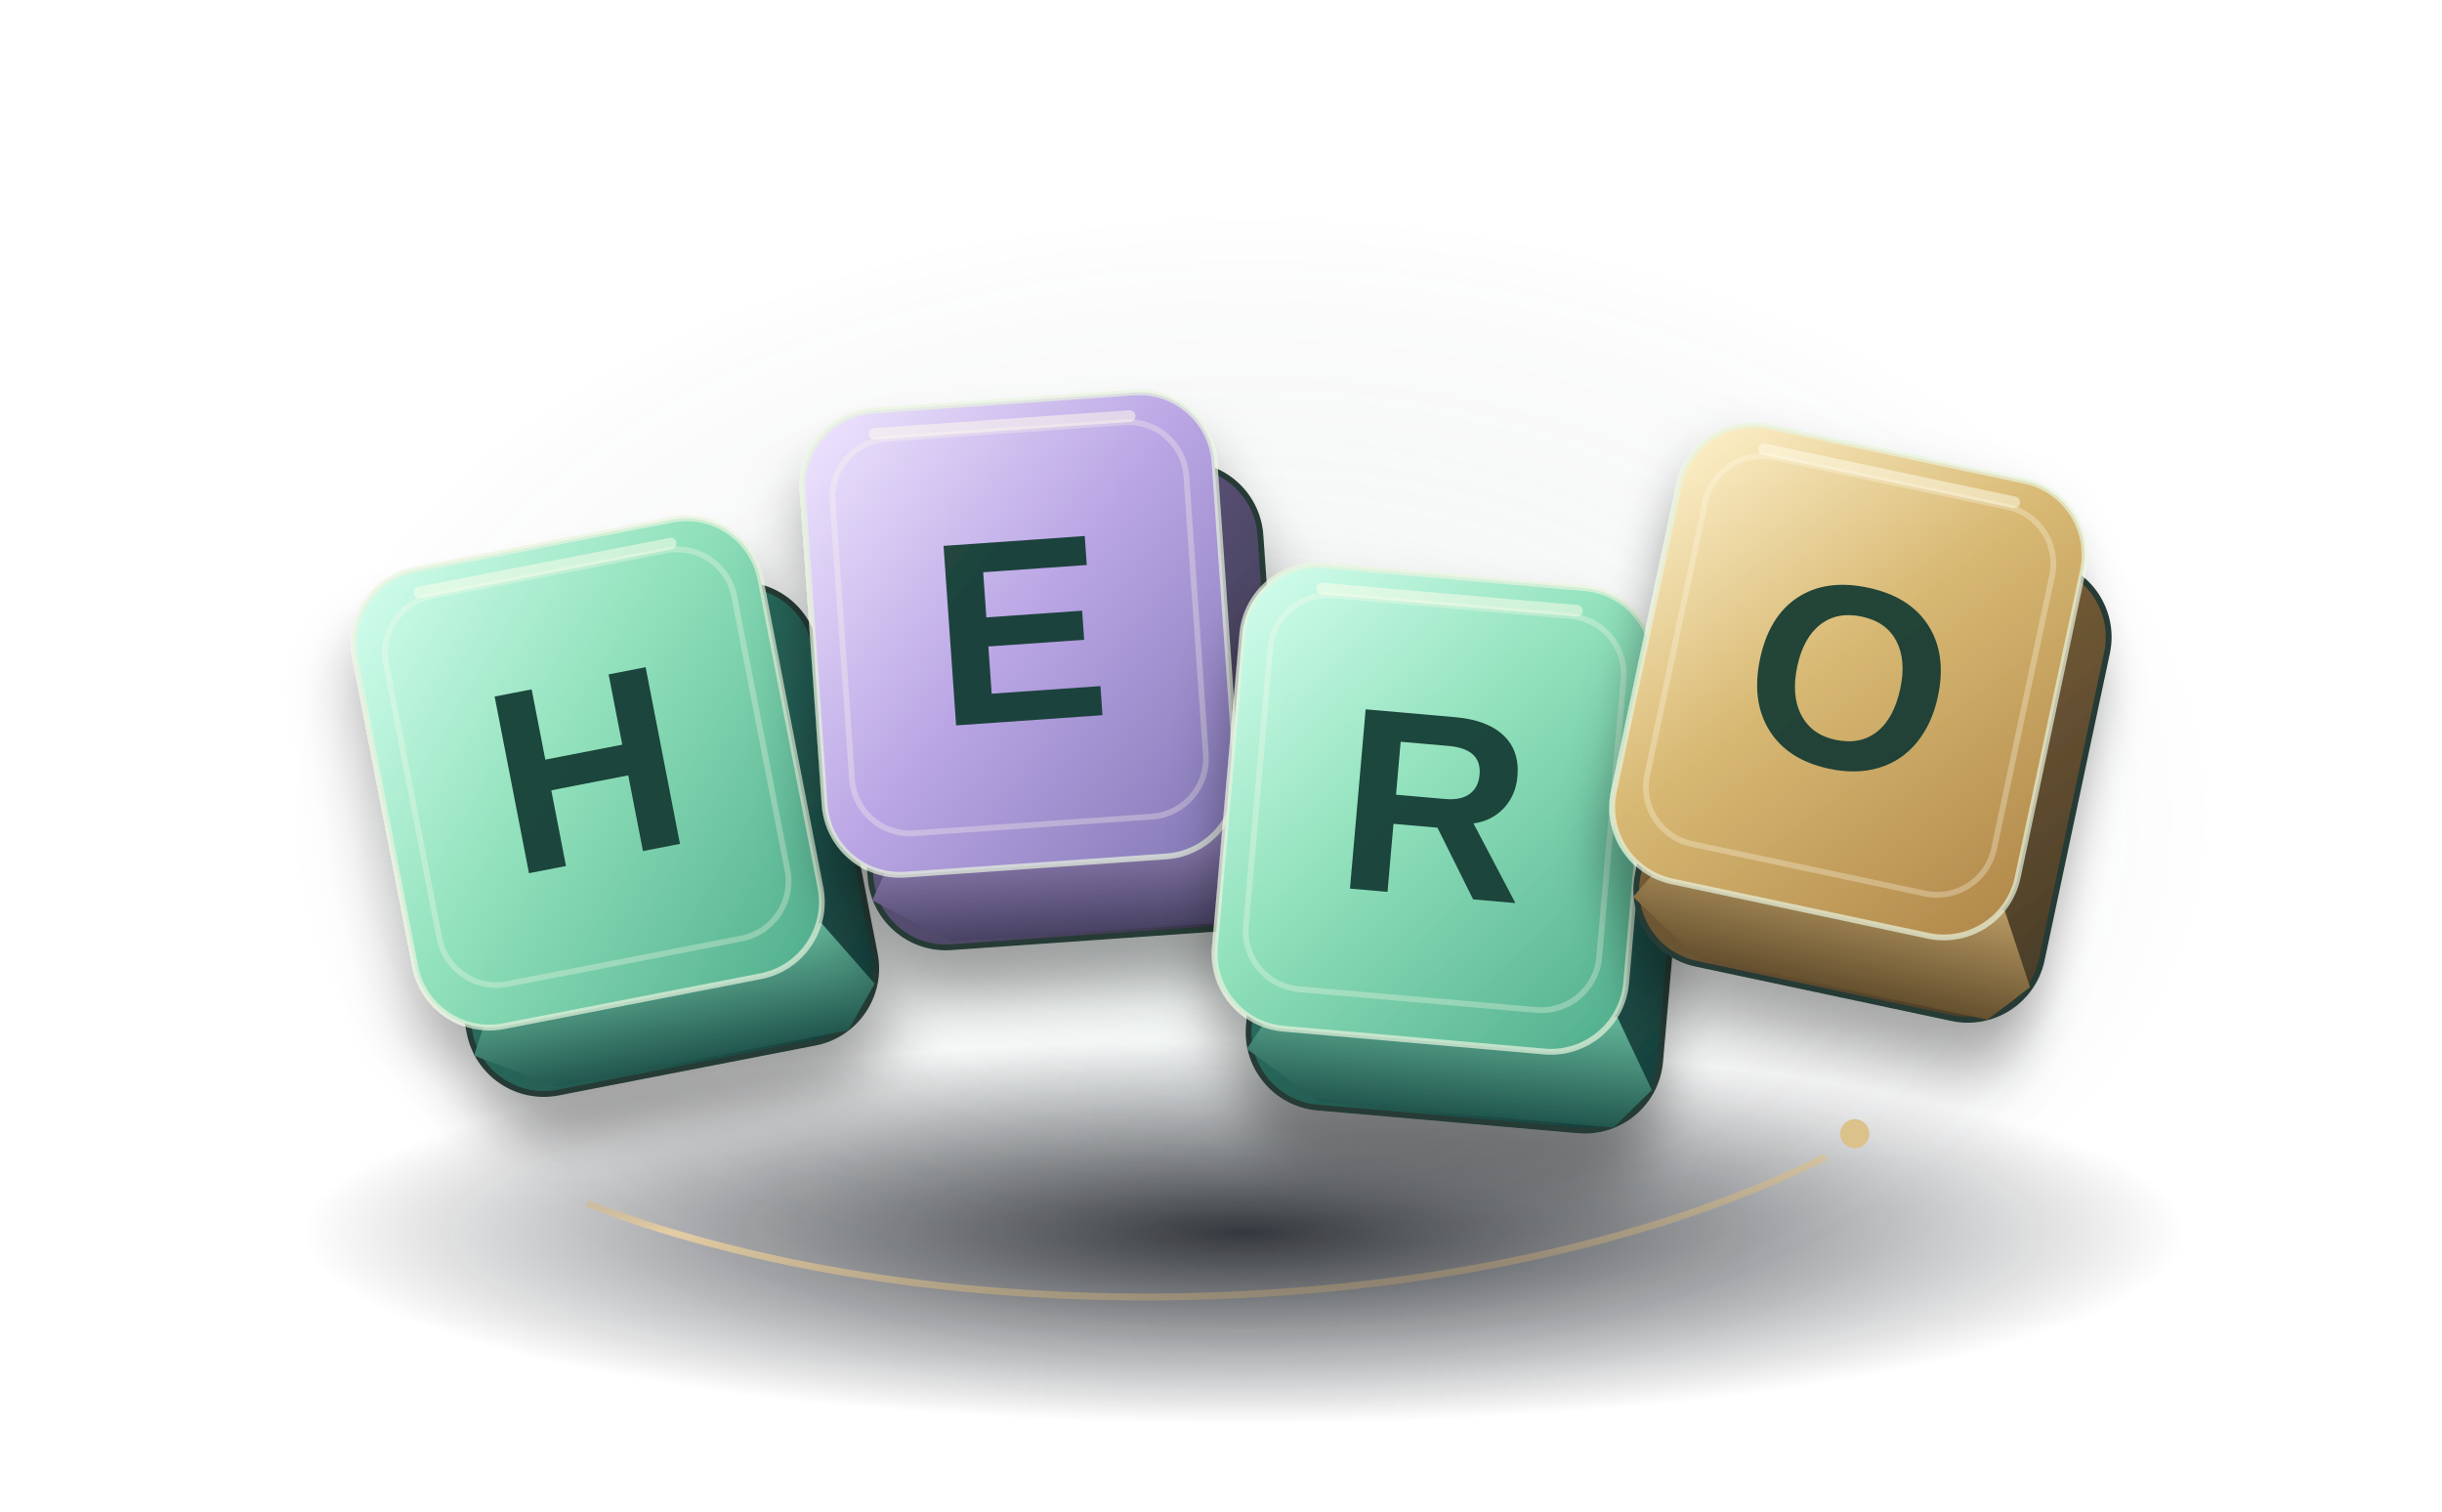
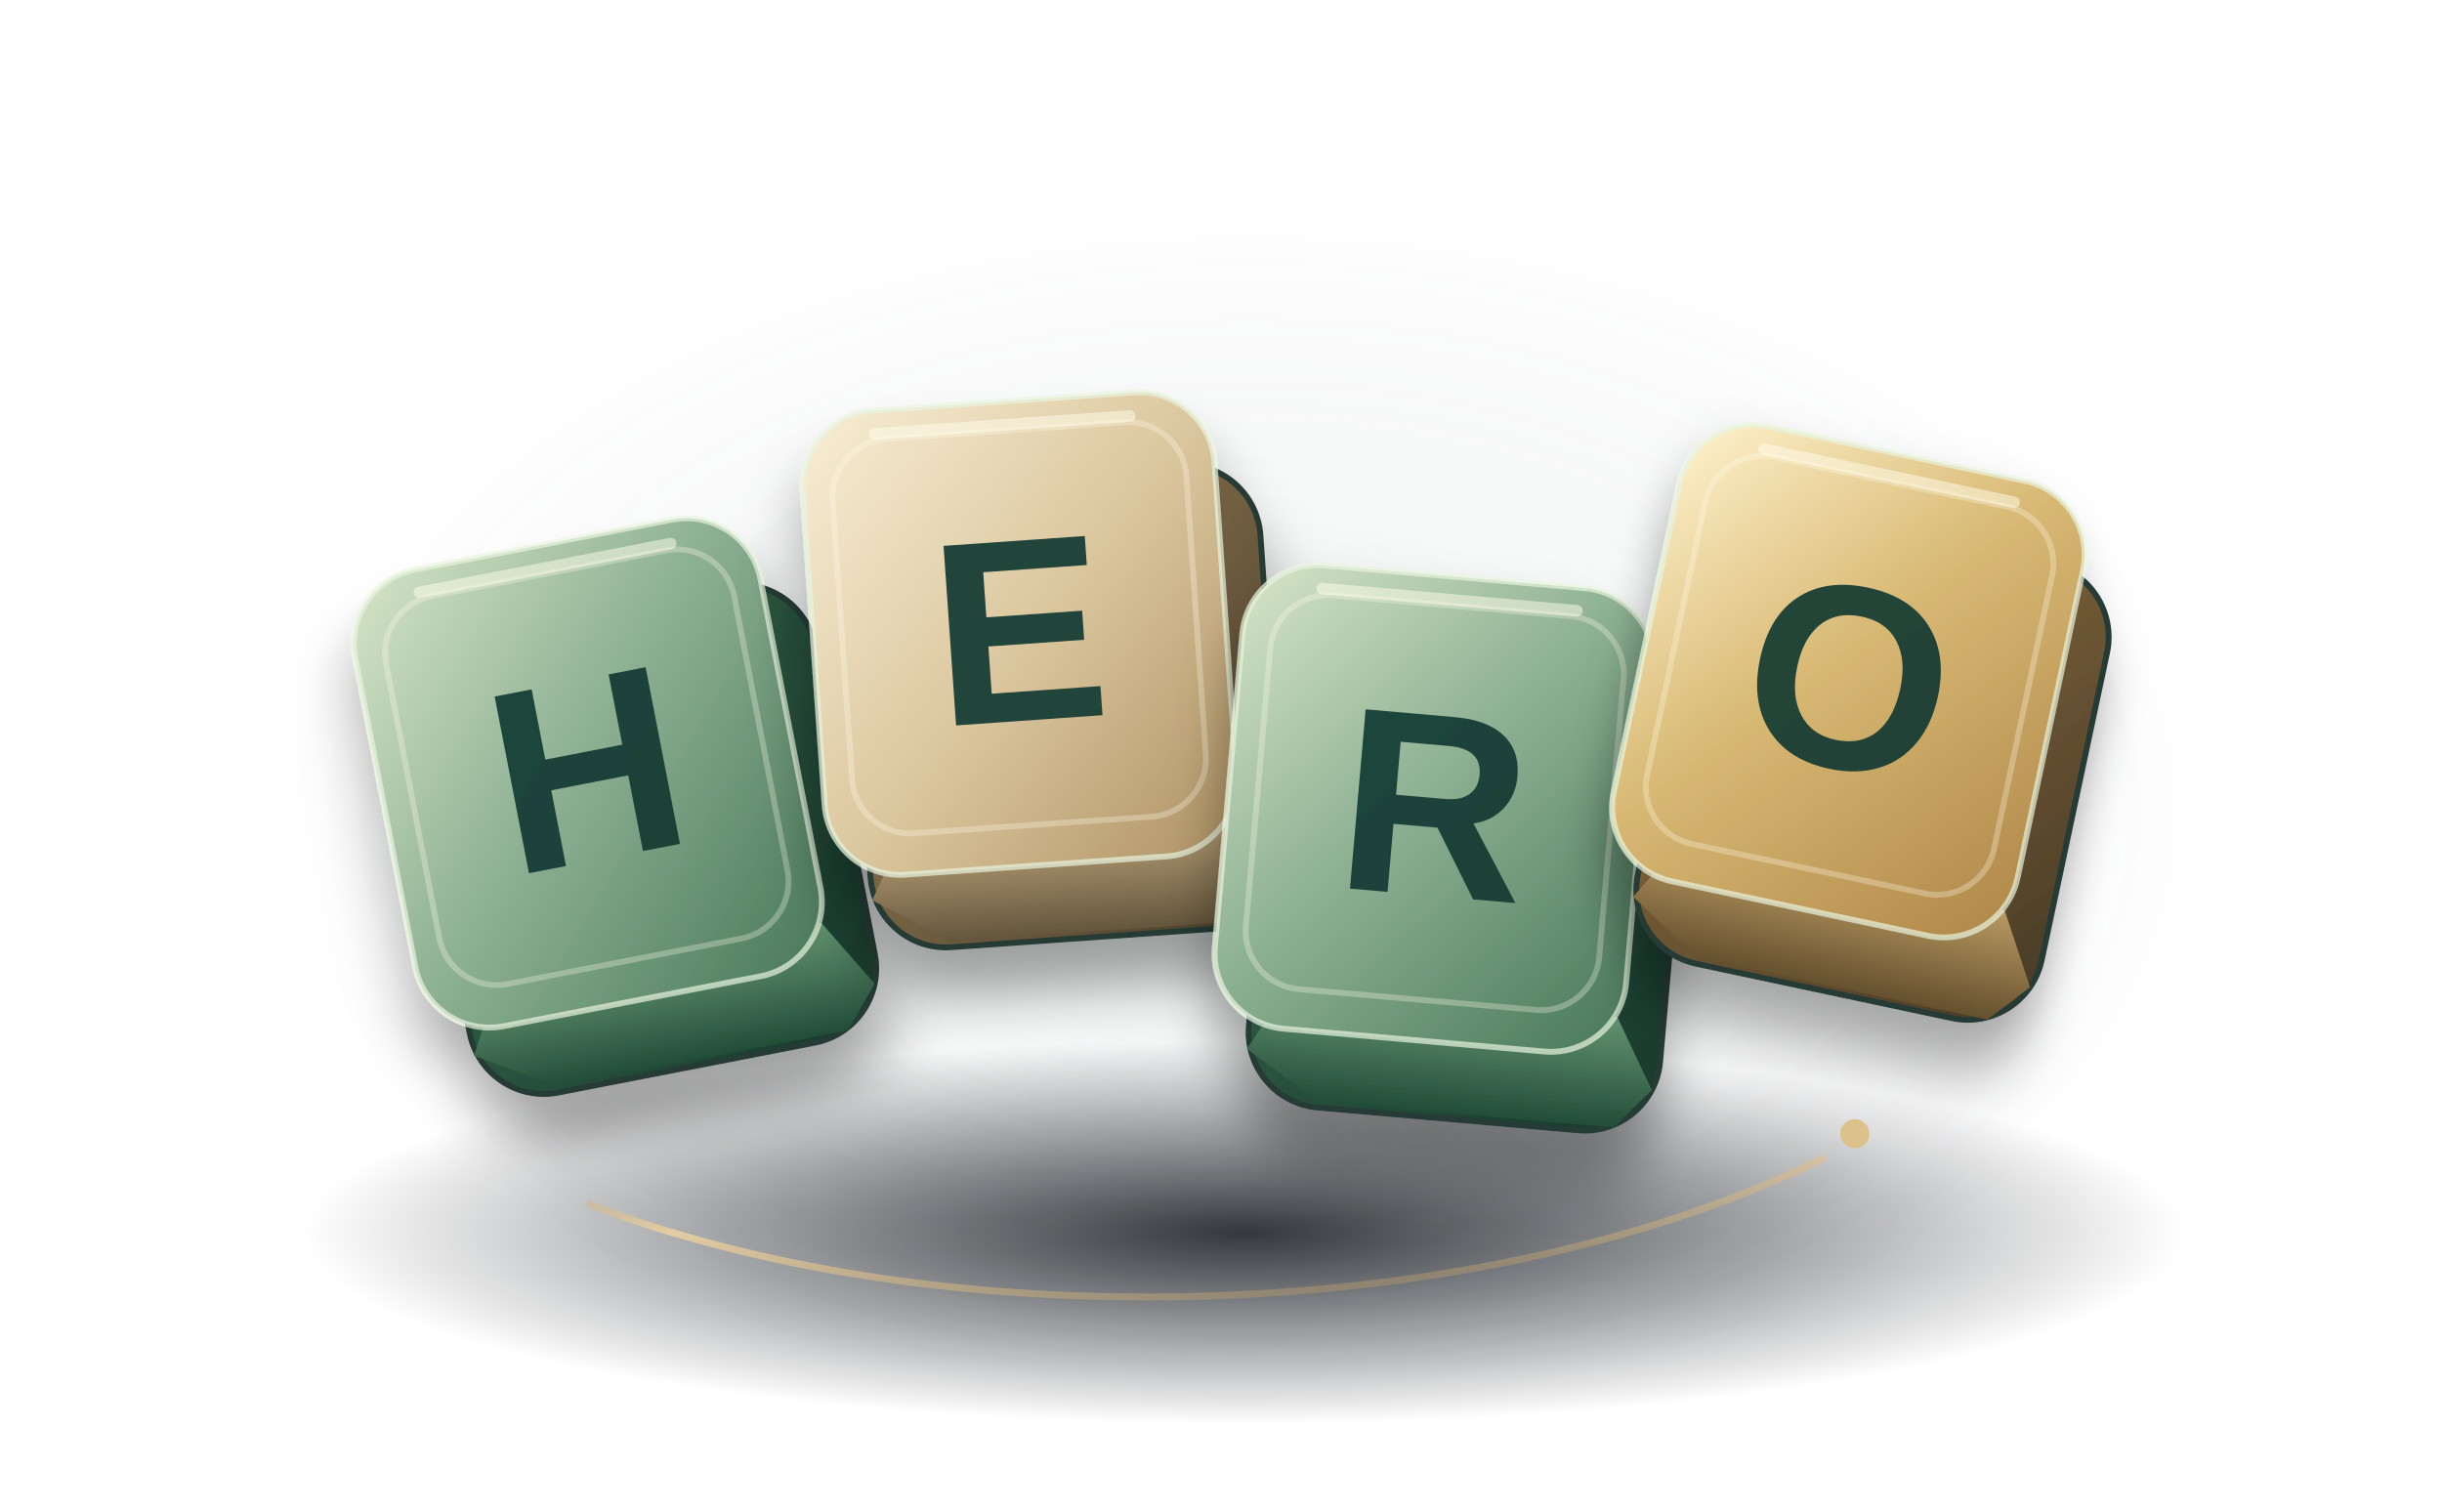
<svg xmlns="http://www.w3.org/2000/svg" width="420" height="260" viewBox="0 0 420 260" role="img" aria-labelledby="game-word-title">
  <defs>
    <linearGradient id="game-word-mint-top" x1="0" y1="0" x2="1" y2="1">
-       <stop stop-color="#D5FFF0" />
-       <stop offset=".45" stop-color="#91E1BC" />
-       <stop offset="1" stop-color="#4FAD8C" />
+       <stop stop-color="#d7e5c8" />
+       <stop offset=".45" stop-color="#90b295" />
+       <stop offset="1" stop-color="#48785a" />
    </linearGradient>
    <linearGradient id="game-word-mint-left" x1="0" y1="0" x2="0" y2="1">
-       <stop stop-color="#65B89B" />
-       <stop offset="1" stop-color="#22574E" />
+       <stop stop-color="#639371" />
+       <stop offset="1" stop-color="#234d38" />
    </linearGradient>
    <linearGradient id="game-word-mint-right" x1="0" y1="0" x2="1" y2="1">
-       <stop stop-color="#3A8F78" />
-       <stop offset="1" stop-color="#153B39" />
+       <stop stop-color="#3b6c4f" />
+       <stop offset="1" stop-color="#17382b" />
    </linearGradient>
    <linearGradient id="game-word-lavender-top" x1="0" y1="0" x2="1" y2="1">
-       <stop stop-color="#F0E7FF" />
-       <stop offset=".5" stop-color="#B9A5E4" />
-       <stop offset="1" stop-color="#8277B4" />
+       <stop stop-color="#f8eed5" />
+       <stop offset=".5" stop-color="#dcc8a0" />
+       <stop offset="1" stop-color="#ae9264" />
    </linearGradient>
    <linearGradient id="game-word-lavender-left" x1="0" y1="0" x2="0" y2="1">
-       <stop stop-color="#9B8AC2" />
-       <stop offset="1" stop-color="#494264" />
+       <stop stop-color="#bca47a" />
+       <stop offset="1" stop-color="#64563d" />
    </linearGradient>
    <linearGradient id="game-word-lavender-right" x1="0" y1="0" x2="1" y2="1">
-       <stop stop-color="#766A9B" />
-       <stop offset="1" stop-color="#343044" />
+       <stop stop-color="#9b8157" />
+       <stop offset="1" stop-color="#493e2b" />
    </linearGradient>
    <linearGradient id="game-word-gold-top" x1="0" y1="0" x2="1" y2="1">
      <stop stop-color="#FFF3CE" />
      <stop offset=".45" stop-color="#D8B974" />
      <stop offset="1" stop-color="#AF8648" />
    </linearGradient>
    <linearGradient id="game-word-gold-left" x1="0" y1="0" x2="0" y2="1">
      <stop stop-color="#B99A63" />
      <stop offset="1" stop-color="#65502E" />
    </linearGradient>
    <linearGradient id="game-word-gold-right" x1="0" y1="0" x2="1" y2="1">
      <stop stop-color="#967340" />
      <stop offset="1" stop-color="#463A27" />
    </linearGradient>
    <linearGradient id="game-word-ivory" x1="0" y1="0" x2="1" y2=".8">
      <stop stop-color="#FFFFF1" />
      <stop offset=".3" stop-color="#F1ECD8" />
      <stop offset=".62" stop-color="#CEBF99" />
      <stop offset=".85" stop-color="#F0E4C7" />
      <stop offset="1" stop-color="#A2916D" />
    </linearGradient>
    <linearGradient id="game-word-ivory-side" x1="0" y1="0" x2="1" y2=".3">
      <stop stop-color="#74654D" />
      <stop offset=".5" stop-color="#B9A884" />
      <stop offset="1" stop-color="#66583F" />
    </linearGradient>
    <linearGradient id="game-word-metal" x1="0" y1="0" x2="1" y2="1">
      <stop stop-color="#46515D" />
      <stop offset=".32" stop-color="#222A34" />
      <stop offset=".75" stop-color="#11161E" />
      <stop offset="1" stop-color="#303B47" />
    </linearGradient>
    <linearGradient id="game-word-metal-edge" x1="0" y1="0" x2="0" y2="1">
      <stop stop-color="#35404B" />
      <stop offset=".22" stop-color="#121821" />
      <stop offset="1" stop-color="#080D13" />
    </linearGradient>
    <linearGradient id="game-word-wood" x1="0" y1="0" x2="1" y2="1">
      <stop stop-color="#B18054" />
      <stop offset=".2" stop-color="#7E4D32" />
      <stop offset=".65" stop-color="#502E22" />
      <stop offset="1" stop-color="#A37045" />
    </linearGradient>
    <linearGradient id="game-word-copper" x1="0" y1="0" x2="1" y2=".6">
      <stop stop-color="#F1C99A" />
      <stop offset=".28" stop-color="#B57D4C" />
      <stop offset=".65" stop-color="#68422C" />
      <stop offset="1" stop-color="#D2A06B" />
    </linearGradient>
    <linearGradient id="game-word-orbit" x1="0" y1="0" x2="1" y2="1">
      <stop stop-color="#B08E56" stop-opacity=".08" />
      <stop offset=".3" stop-color="#F1D5A1" stop-opacity=".8" />
      <stop offset=".7" stop-color="#C8AB77" stop-opacity=".5" />
      <stop offset="1" stop-color="#A27E48" stop-opacity=".08" />
    </linearGradient>
    <radialGradient id="game-word-halo">
      <stop stop-color="#80BAA8" stop-opacity=".2" />
      <stop offset=".5" stop-color="#7C9A95" stop-opacity=".06" />
      <stop offset="1" stop-color="#0E1118" stop-opacity="0" />
    </radialGradient>
    <radialGradient id="game-word-floor">
      <stop stop-color="#00040B" stop-opacity=".8" />
      <stop offset="1" stop-color="#00040B" stop-opacity="0" />
    </radialGradient>
    <filter id="game-word-shadow" x="-40%" y="-40%" width="180%" height="200%">
      <feDropShadow dx="0" dy="16" stdDeviation="12" flood-color="#05080C" flood-opacity=".48" />
    </filter>
    <filter id="game-word-small-shadow" x="-40%" y="-40%" width="180%" height="200%">
      <feDropShadow dx="0" dy="8" stdDeviation="5" flood-color="#03060A" flood-opacity=".35" />
    </filter>
  </defs>
  <ellipse cx="214" cy="212" rx="162" ry="33" fill="url(#game-word-floor)" />
  <ellipse cx="215" cy="140" rx="165" ry="104" fill="url(#game-word-halo)" />
  <g transform="translate(66 93) rotate(-11 35 42)" filter="url(#game-word-small-shadow)">
    <rect x="7" y="13" width="71" height="80" rx="13" fill="url(#game-word-mint-right)" stroke="#263A35" />
    <path d="M12 75 70 73 77 85 71 92H20L7 84Z" fill="url(#game-word-mint-left)" />
    <rect width="71" height="80" rx="13" fill="url(#game-word-mint-top)" stroke="#E9F4DF" stroke-opacity=".7" />
    <rect x="5" y="5" width="61" height="68" rx="10" fill="none" stroke="#FFFCE9" stroke-opacity=".3" />
    <text x="35.5" y="55" text-anchor="middle" font-family="Arial,Helvetica,sans-serif" font-size="45" font-weight="700" fill="#183E36" fill-opacity=".95">H</text>
    <path d="M13 4h44" stroke="#FFFEEC" stroke-width="2" stroke-opacity=".5" stroke-linecap="round" />
  </g>
  <g transform="translate(140 69) rotate(-4 35 42)" filter="url(#game-word-small-shadow)">
    <rect x="7" y="13" width="71" height="80" rx="13" fill="url(#game-word-lavender-right)" stroke="#263A35" />
    <path d="M12 75 70 73 77 85 71 92H20L7 84Z" fill="url(#game-word-lavender-left)" />
    <rect width="71" height="80" rx="13" fill="url(#game-word-lavender-top)" stroke="#E9F4DF" stroke-opacity=".7" />
    <rect x="5" y="5" width="61" height="68" rx="10" fill="none" stroke="#FFFCE9" stroke-opacity=".3" />
    <text x="35.5" y="55" text-anchor="middle" font-family="Arial,Helvetica,sans-serif" font-size="45" font-weight="700" fill="#183E36" fill-opacity=".95">E</text>
    <path d="M13 4h44" stroke="#FFFEEC" stroke-width="2" stroke-opacity=".5" stroke-linecap="round" />
  </g>
  <g transform="translate(211 99) rotate(5 35 42)" filter="url(#game-word-small-shadow)">
    <rect x="7" y="13" width="71" height="80" rx="13" fill="url(#game-word-mint-right)" stroke="#263A35" />
    <path d="M12 75 70 73 77 85 71 92H20L7 84Z" fill="url(#game-word-mint-left)" />
    <rect width="71" height="80" rx="13" fill="url(#game-word-mint-top)" stroke="#E9F4DF" stroke-opacity=".7" />
    <rect x="5" y="5" width="61" height="68" rx="10" fill="none" stroke="#FFFCE9" stroke-opacity=".3" />
    <text x="35.5" y="55" text-anchor="middle" font-family="Arial,Helvetica,sans-serif" font-size="45" font-weight="700" fill="#183E36" fill-opacity=".95">R</text>
    <path d="M13 4h44" stroke="#FFFEEC" stroke-width="2" stroke-opacity=".5" stroke-linecap="round" />
  </g>
  <g transform="translate(282 77) rotate(12 35 42)" filter="url(#game-word-small-shadow)">
    <rect x="7" y="13" width="71" height="80" rx="13" fill="url(#game-word-gold-right)" stroke="#263A35" />
    <path d="M12 75 70 73 77 85 71 92H20L7 84Z" fill="url(#game-word-gold-left)" />
    <rect width="71" height="80" rx="13" fill="url(#game-word-gold-top)" stroke="#E9F4DF" stroke-opacity=".7" />
    <rect x="5" y="5" width="61" height="68" rx="10" fill="none" stroke="#FFFCE9" stroke-opacity=".3" />
    <text x="35.5" y="55" text-anchor="middle" font-family="Arial,Helvetica,sans-serif" font-size="45" font-weight="700" fill="#183E36" fill-opacity=".95">O</text>
    <path d="M13 4h44" stroke="#FFFEEC" stroke-width="2" stroke-opacity=".5" stroke-linecap="round" />
  </g>
  <path d="M101 207c62 24 155 21 213-8" fill="none" stroke="url(#game-word-orbit)" stroke-width="1.2" />
  <circle cx="319" cy="195" r="2.5" fill="#DBC18A" />
</svg>
